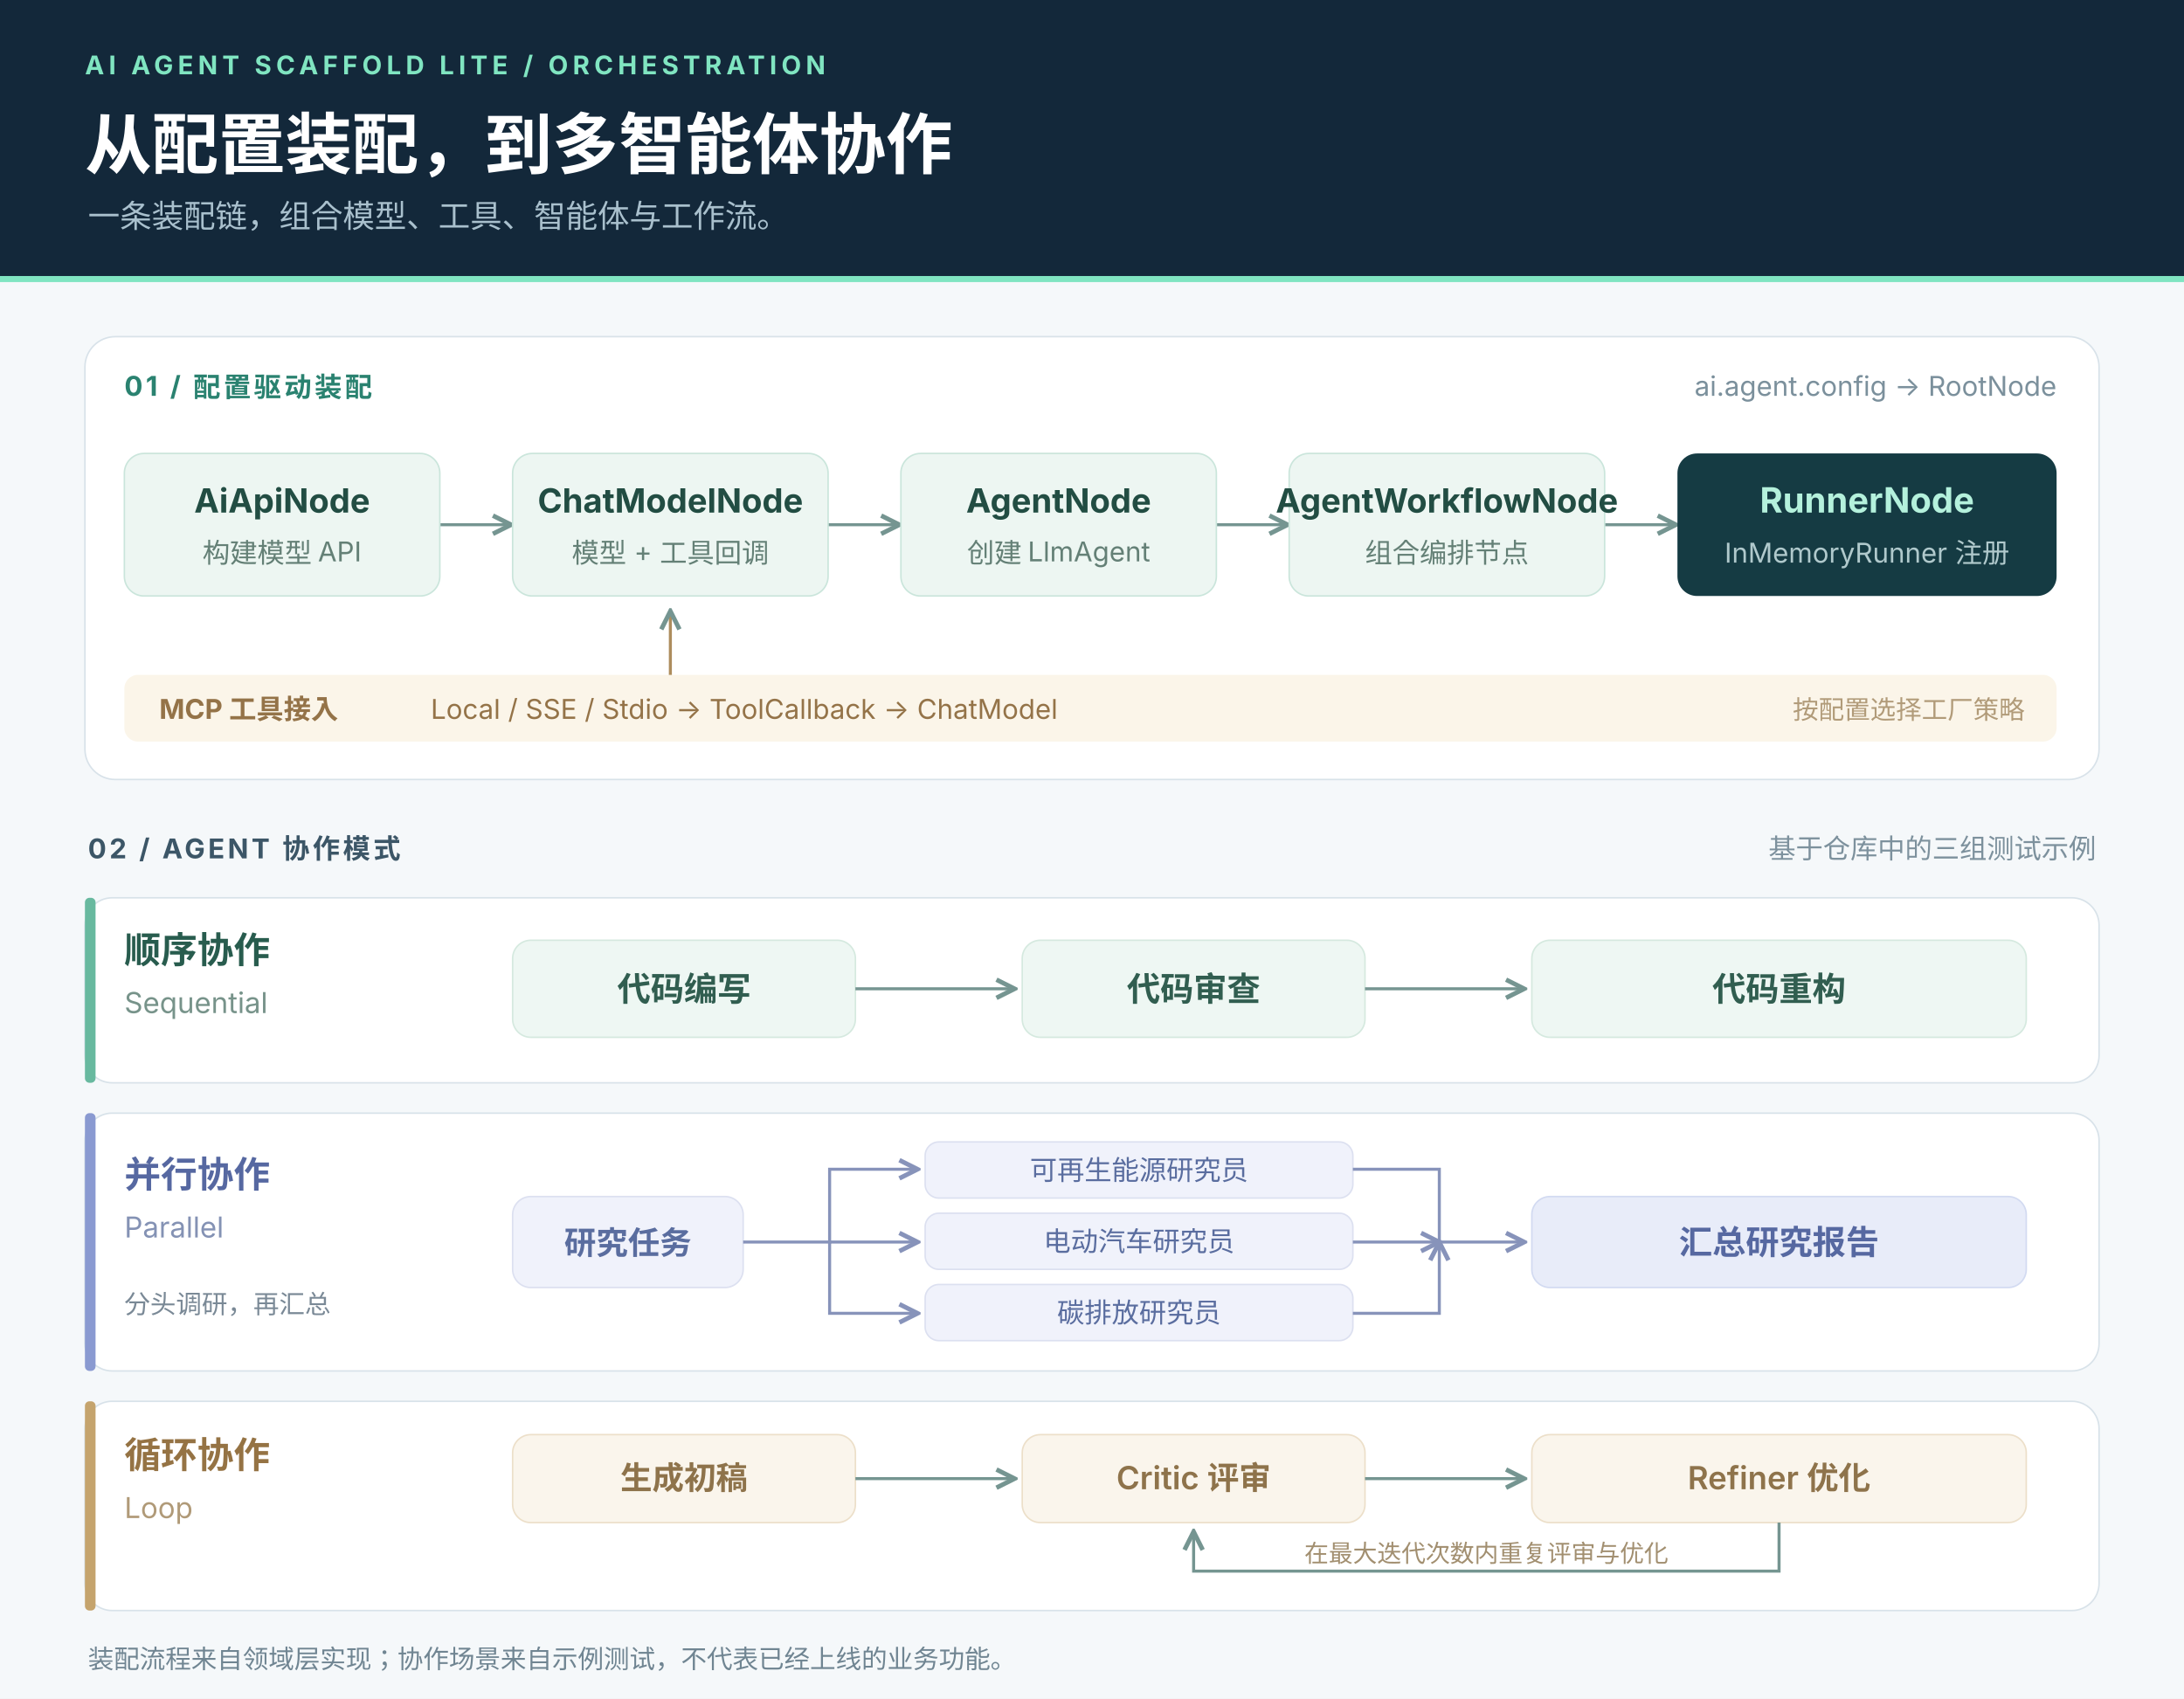
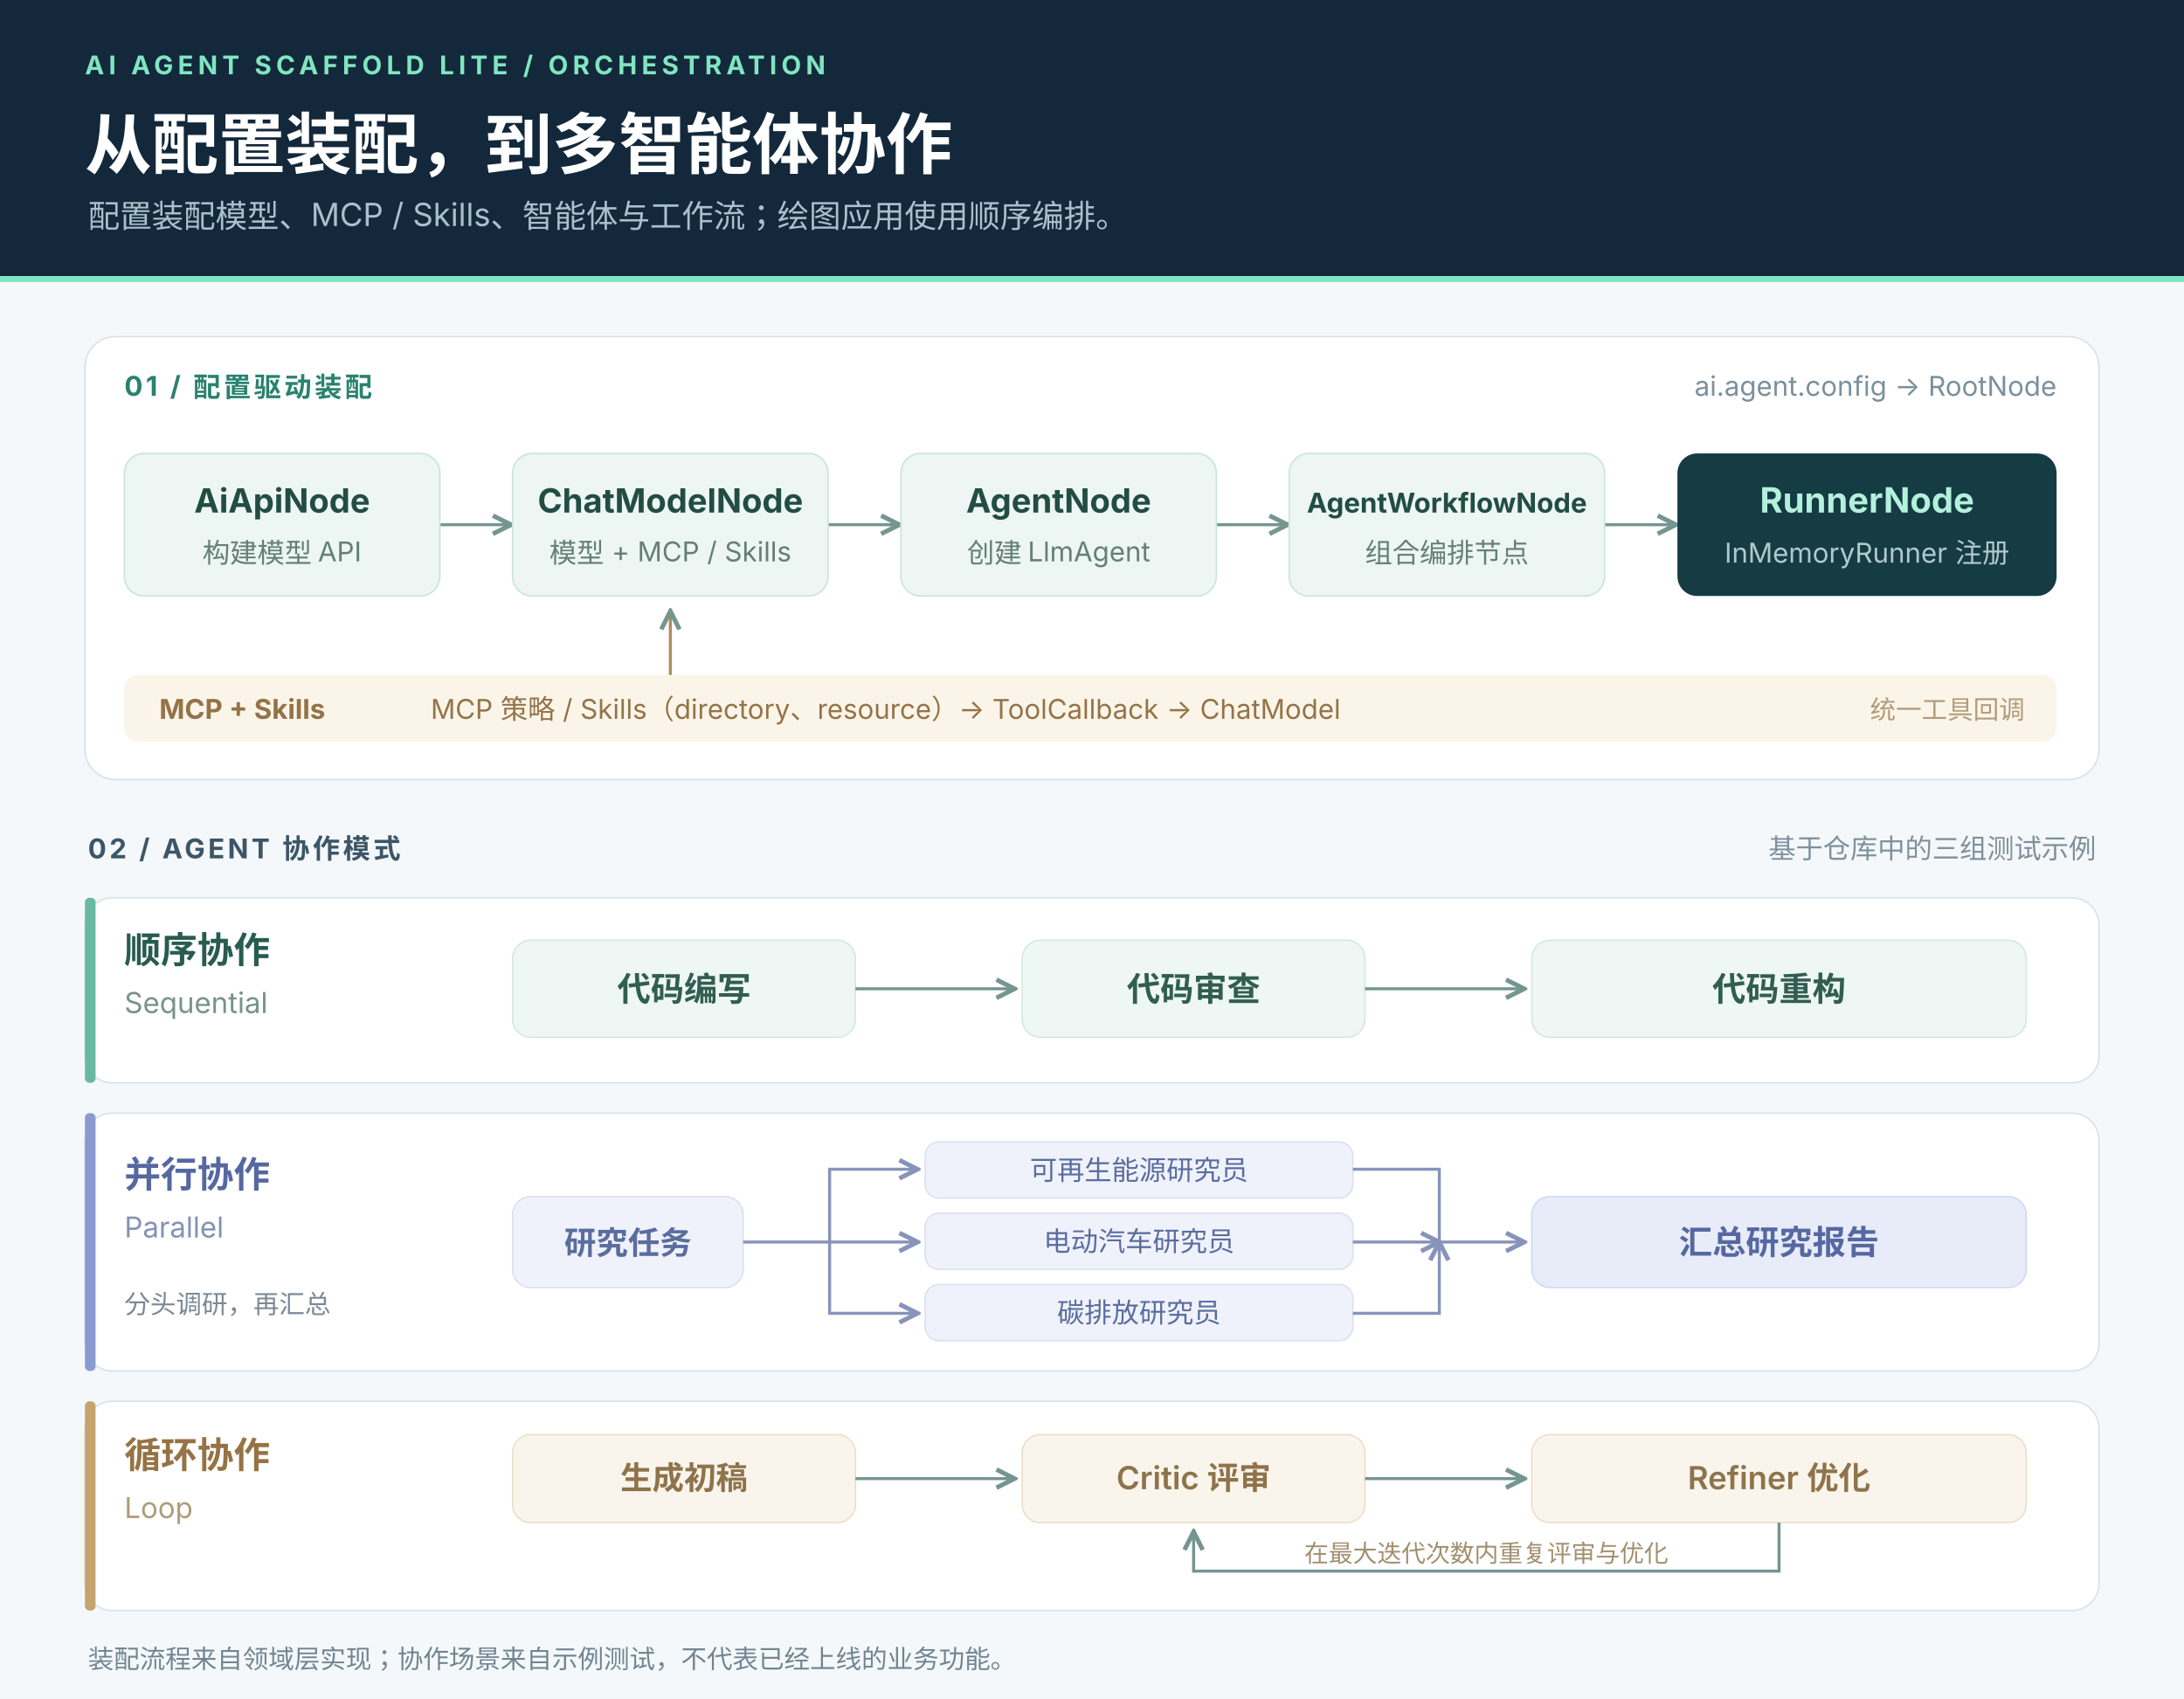
<svg xmlns="http://www.w3.org/2000/svg" width="1440" height="1120" viewBox="0 0 1440 1120" role="img" aria-labelledby="title desc">
  <defs>
    <marker id="arrow" markerWidth="8" markerHeight="8" refX="7" refY="4" orient="auto">
      <path d="M1 1L7 4L1 7" fill="none" stroke="#759591" stroke-width="1.5" />
    </marker>
    <marker id="purpleArrow" markerWidth="8" markerHeight="8" refX="7" refY="4" orient="auto">
      <path d="M1 1L7 4L1 7" fill="none" stroke="#8793ba" stroke-width="1.5" />
    </marker>
  </defs>
  <rect width="1440" height="1120" fill="#f5f8fa" />
  <rect width="1440" height="184" fill="#13283a" />
  <path d="M0 184H1440" stroke="#80e5c1" stroke-width="4" />
  <g font-family="Inter, -apple-system, BlinkMacSystemFont, 'Segoe UI', 'PingFang SC', 'Microsoft YaHei', sans-serif">
    <text x="56" y="49" fill="#80e5c1" font-size="17" font-weight="650" letter-spacing="3">AI AGENT SCAFFOLD LITE / ORCHESTRATION</text>
    <text x="56" y="111" fill="#ffffff" font-size="44" font-weight="700">从配置装配，到多智能体协作</text>
-     <text x="58" y="150" fill="#a9c0cd" font-size="21">一条装配链，组合模型、工具、智能体与工作流。</text>
+     <text x="58" y="150" fill="#a9c0cd" font-size="21">配置装配模型、MCP / Skills、智能体与工作流；绘图应用使用顺序编排。</text>
    <rect x="56" y="222" width="1328" height="292" rx="20" fill="#ffffff" stroke="#d8e2e9" />
    <text x="82" y="261" fill="#2a8270" font-size="18" font-weight="700" letter-spacing="2">01 / 配置驱动装配</text>
    <text x="1356" y="261" text-anchor="end" fill="#7b909c" font-size="18">ai.agent.config → RootNode</text>
    <g fill="none" stroke="#759591" stroke-width="2" marker-end="url(#arrow)">
      <path d="M290 346H337" />
      <path d="M546 346H593" />
      <path d="M802 346H849" />
      <path d="M1058 346H1105" />
    </g>
    <g fill="#edf6f2" stroke="#cae5db">
      <rect x="82" y="299" width="208" height="94" rx="13" />
      <rect x="338" y="299" width="208" height="94" rx="13" />
      <rect x="594" y="299" width="208" height="94" rx="13" />
      <rect x="850" y="299" width="208" height="94" rx="13" />
    </g>
    <rect x="1106" y="299" width="250" height="94" rx="13" fill="#153b43" />
    <g fill="#224d43" font-size="22" font-weight="650" text-anchor="middle">
      <text x="186" y="338">AiApiNode</text>
      <text x="442" y="338">ChatModelNode</text>
      <text x="698" y="338">AgentNode</text>
-       <text x="954" y="338">AgentWorkflowNode</text>
+       <text x="954" y="338" font-size="18">AgentWorkflowNode</text>
    </g>
    <g fill="#648076" font-size="18" text-anchor="middle">
      <text x="186" y="371">构建模型 API</text>
-       <text x="442" y="371">模型 + 工具回调</text>
+       <text x="442" y="371">模型 + MCP / Skills</text>
      <text x="698" y="371">创建 LlmAgent</text>
      <text x="954" y="371">组合编排节点</text>
    </g>
    <text x="1231" y="338" text-anchor="middle" fill="#b4f1dc" font-size="23" font-weight="650">RunnerNode</text>
    <text x="1231" y="371" text-anchor="middle" fill="#b0c9cc" font-size="18">InMemoryRunner 注册</text>
    <path d="M442 447V403" fill="none" stroke="#ad8d5d" stroke-width="2" marker-end="url(#arrow)" />
    <rect x="82" y="445" width="1274" height="44" rx="9" fill="#fbf5e9" />
-     <text x="105" y="474" fill="#947348" font-size="18" font-weight="650">MCP 工具接入</text>
-     <text x="284" y="474" fill="#947348" font-size="18">Local / SSE / Stdio → ToolCallback → ChatModel</text>
-     <text x="1335" y="474" text-anchor="end" fill="#b19b79" font-size="17">按配置选择工厂策略</text>
+     <text x="105" y="474" fill="#947348" font-size="18" font-weight="650">MCP + Skills</text>
+     <text x="284" y="474" fill="#947348" font-size="18">MCP 策略 / Skills（directory、resource）→ ToolCallback → ChatModel</text>
+     <text x="1335" y="474" text-anchor="end" fill="#b19b79" font-size="17">统一工具回调</text>
    <text x="58" y="566" fill="#3c5667" font-size="18" font-weight="700" letter-spacing="2">02 / AGENT 协作模式</text>
    <text x="1382" y="566" text-anchor="end" fill="#7d919d" font-size="18">基于仓库中的三组测试示例</text>
    <rect x="56" y="592" width="1328" height="122" rx="18" fill="#ffffff" stroke="#d8e2e9" />
    <rect x="56" y="592" width="7" height="122" rx="3" fill="#68b99f" />
    <text x="82" y="635" fill="#285c4e" font-size="24" font-weight="700">顺序协作</text>
    <text x="82" y="668" fill="#77938a" font-size="19">Sequential</text>
    <g fill="#eef7f3" stroke="#d5e9df">
      <rect x="338" y="620" width="226" height="64" rx="12" />
      <rect x="674" y="620" width="226" height="64" rx="12" />
      <rect x="1010" y="620" width="326" height="64" rx="12" />
    </g>
    <g fill="#315e50" font-size="22" font-weight="600" text-anchor="middle">
      <text x="451" y="660">代码编写</text>
      <text x="787" y="660">代码审查</text>
      <text x="1173" y="660">代码重构</text>
    </g>
    <g fill="none" stroke="#759591" stroke-width="2" marker-end="url(#arrow)">
      <path d="M564 652H669" />
      <path d="M900 652H1005" />
    </g>
    <rect x="56" y="734" width="1328" height="170" rx="18" fill="#ffffff" stroke="#d8e2e9" />
    <rect x="56" y="734" width="7" height="170" rx="3" fill="#8a9ad1" />
    <text x="82" y="783" fill="#5668a1" font-size="24" font-weight="700">并行协作</text>
    <text x="82" y="816" fill="#8492b4" font-size="19">Parallel</text>
    <text x="82" y="866" fill="#7a8996" font-size="17">分头调研，再汇总</text>
    <rect x="338" y="789" width="152" height="60" rx="12" fill="#f0f2fb" stroke="#dce0f0" />
    <text x="414" y="827" text-anchor="middle" fill="#5a6d9f" font-size="21" font-weight="600">研究任务</text>
    <g fill="#f0f2fb" stroke="#dce0f0">
      <rect x="610" y="753" width="282" height="37" rx="9" />
      <rect x="610" y="800" width="282" height="37" rx="9" />
      <rect x="610" y="847" width="282" height="37" rx="9" />
    </g>
    <g text-anchor="middle" fill="#5a6d9f" font-size="18">
      <text x="751" y="778">可再生能源研究员</text>
      <text x="751" y="825">电动汽车研究员</text>
      <text x="751" y="872">碳排放研究员</text>
    </g>
    <g fill="none" stroke="#8793ba" stroke-width="2" marker-end="url(#purpleArrow)">
      <path d="M490 819H547V771H605" />
      <path d="M547 819H605" />
      <path d="M547 819V866H605" />
      <path d="M892 771H949V819H1005" />
      <path d="M892 819H949" />
      <path d="M892 866H949V819" />
    </g>
    <rect x="1010" y="789" width="326" height="60" rx="12" fill="#e8ecf9" stroke="#d2daf1" />
    <text x="1173" y="827" text-anchor="middle" fill="#5668a1" font-size="22" font-weight="600">汇总研究报告</text>
    <rect x="56" y="924" width="1328" height="138" rx="18" fill="#ffffff" stroke="#d8e2e9" />
    <rect x="56" y="924" width="7" height="138" rx="3" fill="#c5a46d" />
    <text x="82" y="968" fill="#957344" font-size="24" font-weight="700">循环协作</text>
    <text x="82" y="1001" fill="#b09a78" font-size="19">Loop</text>
    <g fill="#faf5ec" stroke="#ecdfc9">
      <rect x="338" y="946" width="226" height="58" rx="12" />
      <rect x="674" y="946" width="226" height="58" rx="12" />
      <rect x="1010" y="946" width="326" height="58" rx="12" />
    </g>
    <g fill="#8e734b" font-size="21" font-weight="600" text-anchor="middle">
      <text x="451" y="982">生成初稿</text>
      <text x="787" y="982">Critic 评审</text>
      <text x="1173" y="982">Refiner 优化</text>
    </g>
    <g fill="none" stroke="#759591" stroke-width="2" marker-end="url(#arrow)">
      <path d="M564 975H669" />
      <path d="M900 975H1005" />
      <path d="M1173 1004V1036H787V1010" />
    </g>
    <text x="980" y="1030" text-anchor="middle" fill="#a28f70" font-size="16">在最大迭代次数内重复评审与优化</text>
    <text x="58" y="1100" fill="#708592" font-size="17">装配流程来自领域层实现；协作场景来自示例测试，不代表已经上线的业务功能。</text>
  </g>
</svg>
